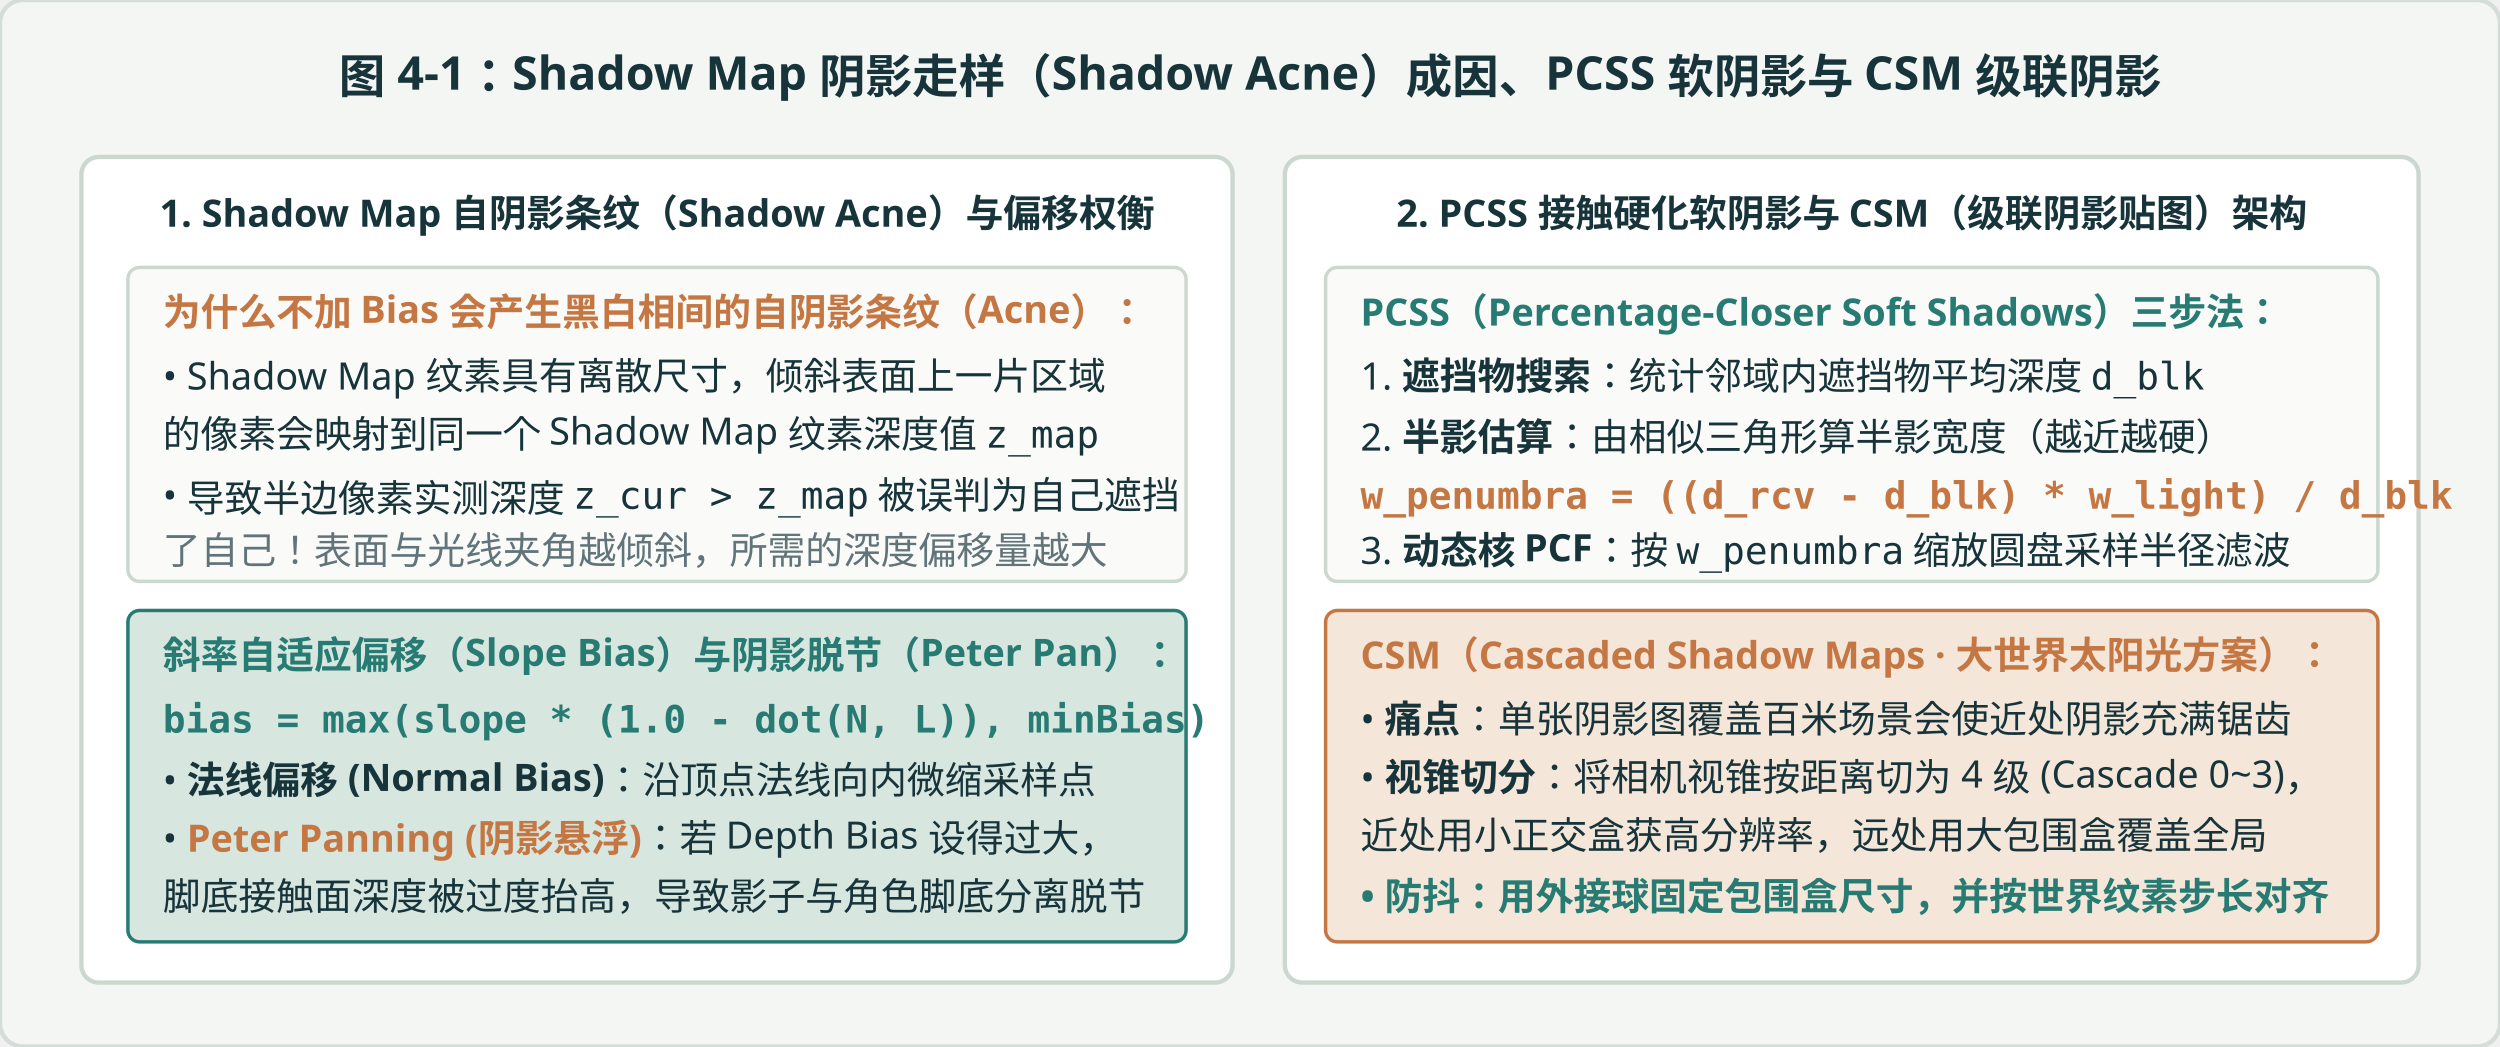
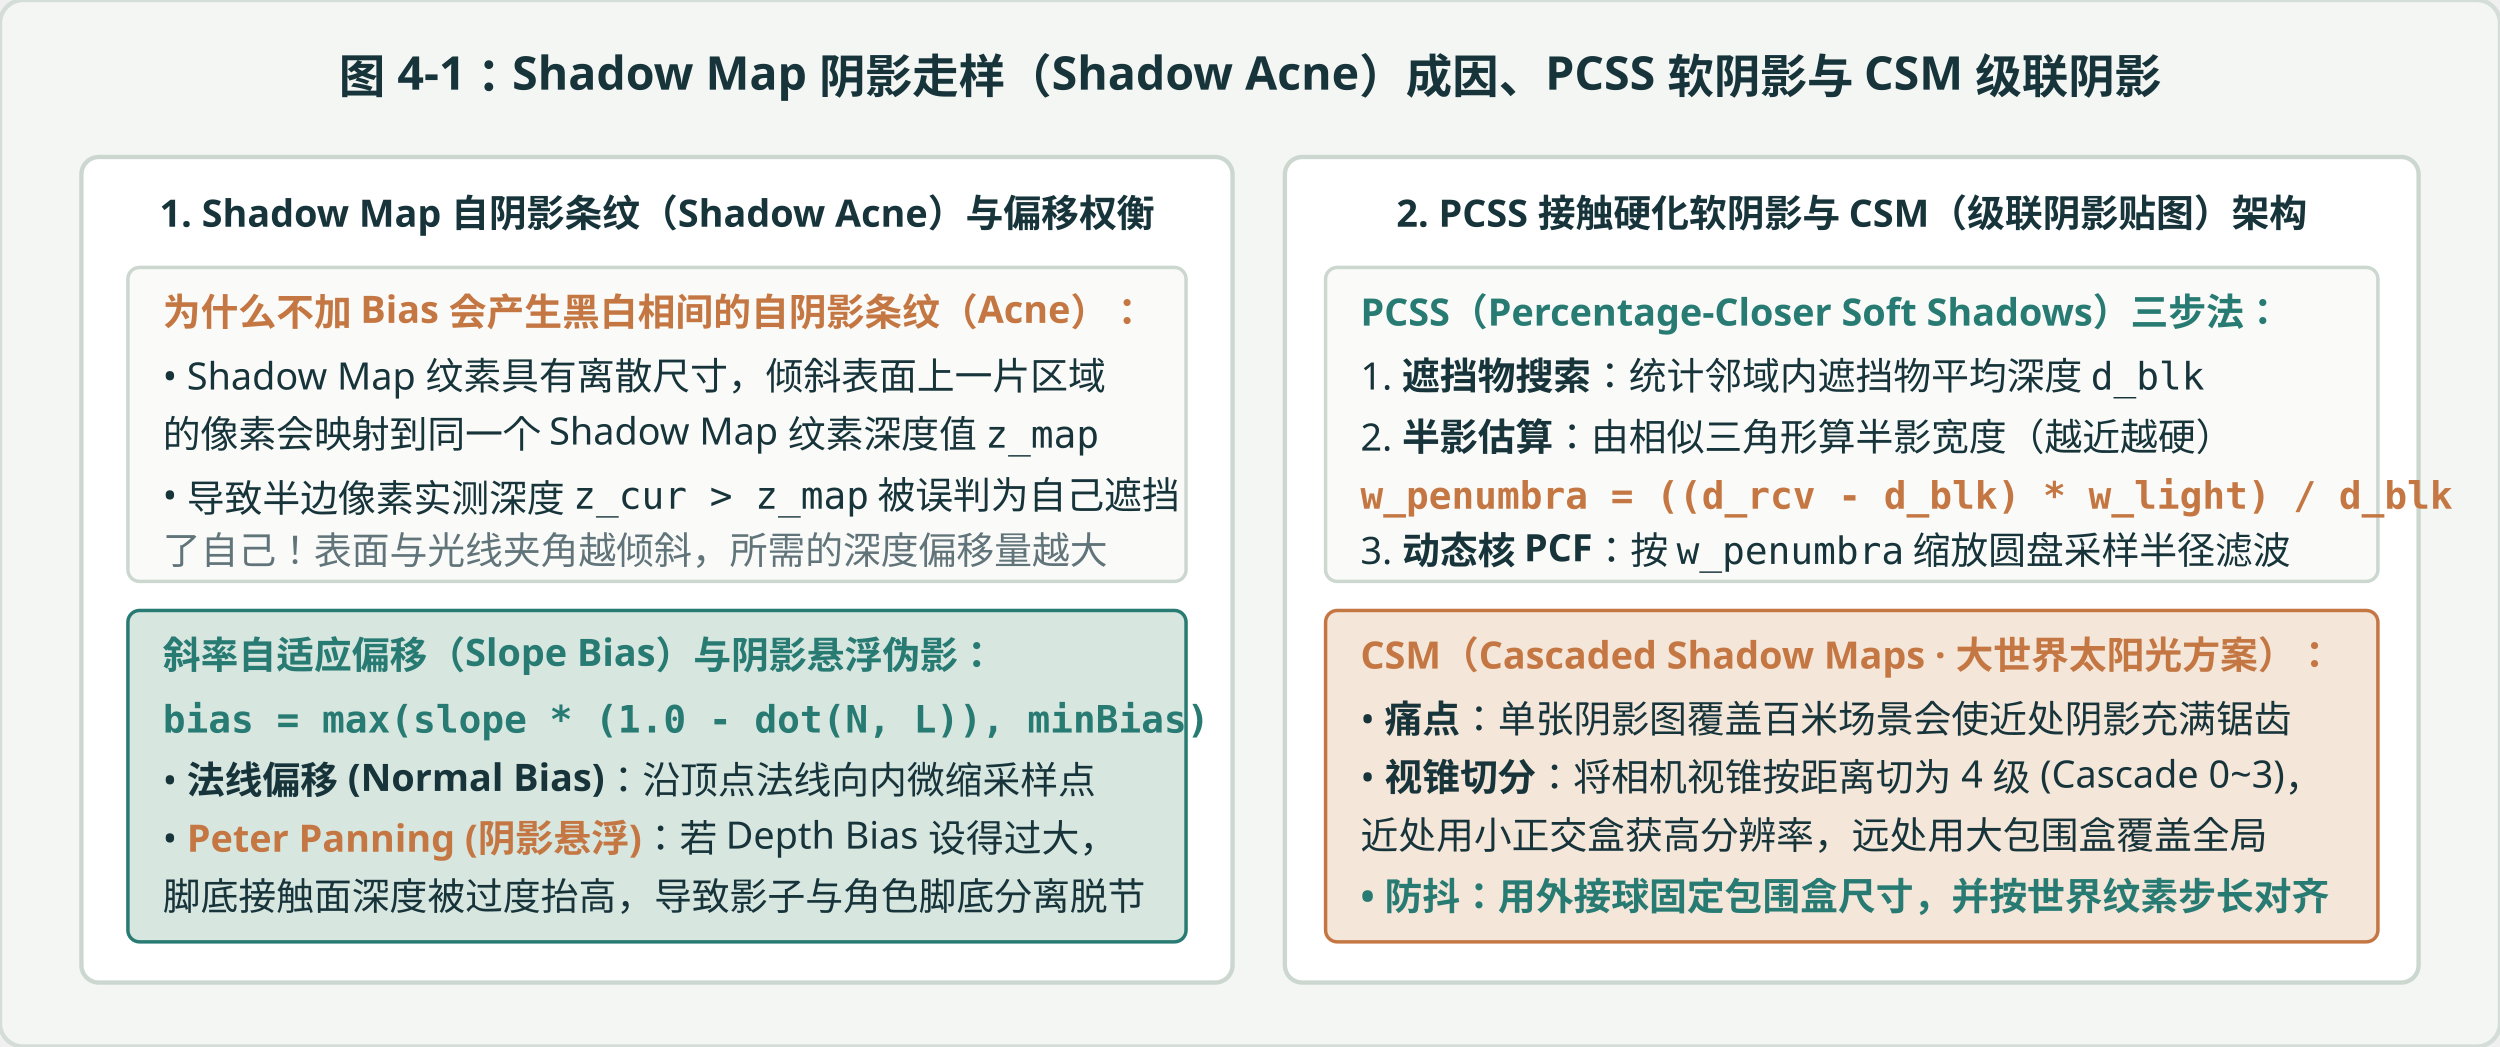
<svg xmlns="http://www.w3.org/2000/svg" viewBox="0 0 860 360" font-family="'Microsoft YaHei', 'Noto Sans SC', sans-serif">
  <rect width="860" height="360" rx="8" fill="#F4F6F3" stroke="#D5DDD8" stroke-width="1.5" />
  <text x="430" y="32" text-anchor="middle" font-size="16" font-weight="700" fill="#17343B">图 4-1：Shadow Map 阴影走样（Shadow Acne）成因、PCSS 软阴影与 CSM 级联阴影</text>
  <rect x="28" y="54" width="396" height="284" rx="6" fill="#FFFFFF" stroke="#CBD7CF" stroke-width="1.5" />
  <text x="226" y="78" text-anchor="middle" font-size="13" font-weight="700" fill="#17343B">1. Shadow Map 自阴影条纹（Shadow Acne）与偏移权衡</text>
  <g font-size="13">
    <rect x="44" y="92" width="364" height="108" rx="4" fill="#FAFBF8" stroke="#CBD7CF" stroke-width="1.2" />
    <text x="56" y="112" fill="#C47743" font-weight="700">为什么不加 Bias 会产生黑白相间的自阴影条纹（Acne）：</text>
    <text x="56" y="134" fill="#17343B">• Shadow Map 纹素具有离散尺寸，倾斜表面上一片区域</text>
    <text x="56" y="154" fill="#17343B">  的像素会映射到同一个 Shadow Map 纹素深度值 <tspan font-family="Consolas, monospace">z_map</tspan>
    </text>
    <text x="56" y="175" fill="#17343B">• 导致半边像素实测深度 <tspan font-family="Consolas, monospace">z_cur &gt; z_map</tspan> 被误判为自己遮挡</text>
    <text x="56" y="194" fill="#61747A">  了自己！表面与光线夹角越倾斜，所需的深度偏移量越大</text>
    <rect x="44" y="210" width="364" height="114" rx="4" fill="#D8E6E0" stroke="#287B73" stroke-width="1.2" />
-     <text x="56" y="230" fill="#287B73" font-weight="700">斜率自适应偏移（Slope Bias）与阴影脱节（Peter Pan）：</text>
+     <text x="56" y="230" fill="#287B73" font-weight="700">斜率自适应偏移（Slope Bias）与阴影悬浮伪影：</text>
    <text x="56" y="252" fill="#287B73" font-weight="700" font-family="Consolas, monospace">bias = max(slope * (1.0 - dot(N, L)), minBias)</text>
    <text x="56" y="273" fill="#17343B">• <tspan font-weight="700">法线偏移 (Normal Bias)</tspan>：沿顶点法线向内微缩采样点</text>
    <text x="56" y="293" fill="#17343B">• <tspan font-weight="700" fill="#C47743">Peter Panning (阴影悬浮)</tspan>：若 Depth Bias 设得过大，</text>
    <text x="56" y="313" fill="#17343B">  脚底接触面深度被过度抬高，导致影子与角色脚底分离脱节</text>
  </g>
  <rect x="442" y="54" width="390" height="284" rx="6" fill="#FFFFFF" stroke="#CBD7CF" stroke-width="1.5" />
  <text x="637" y="78" text-anchor="middle" font-size="13" font-weight="700" fill="#17343B">2. PCSS 接触硬化软阴影与 CSM（级联阴影贴图）架构</text>
  <g font-size="13">
    <rect x="456" y="92" width="362" height="108" rx="4" fill="#FAFBF8" stroke="#CBD7CF" stroke-width="1.2" />
    <text x="468" y="112" fill="#287B73" font-weight="700">PCSS（Percentage-Closer Soft Shadows）三步法：</text>
    <text x="468" y="134" fill="#17343B">1. <tspan font-weight="700">遮挡物搜索</tspan>：统计邻域内遮挡物平均深度 <tspan font-family="Consolas, monospace">d_blk</tspan>
    </text>
    <text x="468" y="155" fill="#17343B">2. <tspan font-weight="700">半影估算</tspan>：由相似三角形算半影宽度（越近越硬）</text>
    <text x="468" y="175" fill="#C47743" font-weight="700" font-family="Consolas, monospace">   w_penumbra = ((d_rcv - d_blk) * w_light) / d_blk</text>
    <text x="468" y="194" fill="#17343B">3. <tspan font-weight="700">动态核 PCF</tspan>：按 <tspan font-family="Consolas, monospace">w_penumbra</tspan> 缩放圆盘采样半径滤波</text>
    <rect x="456" y="210" width="362" height="114" rx="4" fill="#F4E6D9" stroke="#C47743" stroke-width="1.2" />
    <text x="468" y="230" fill="#C47743" font-weight="700">CSM（Cascaded Shadow Maps · 大世界太阳光方案）：</text>
    <text x="468" y="252" fill="#17343B">• <tspan font-weight="700">痛点</tspan>：单张阴影图覆盖百米场景会使近处阴影充满锯齿</text>
    <text x="468" y="272" fill="#17343B">• <tspan font-weight="700">视锥切分</tspan>：将相机视锥按距离切为 4 级 (Cascade 0~3)，</text>
    <text x="468" y="292" fill="#17343B">  近处用小正交盒获高分辨率，远处用大包围盒覆盖全局</text>
    <text x="468" y="313" fill="#287B73" font-weight="700">• <tspan font-weight="700">防抖</tspan>：用外接球固定包围盒尺寸，并按世界纹素步长对齐</text>
  </g>
</svg>
